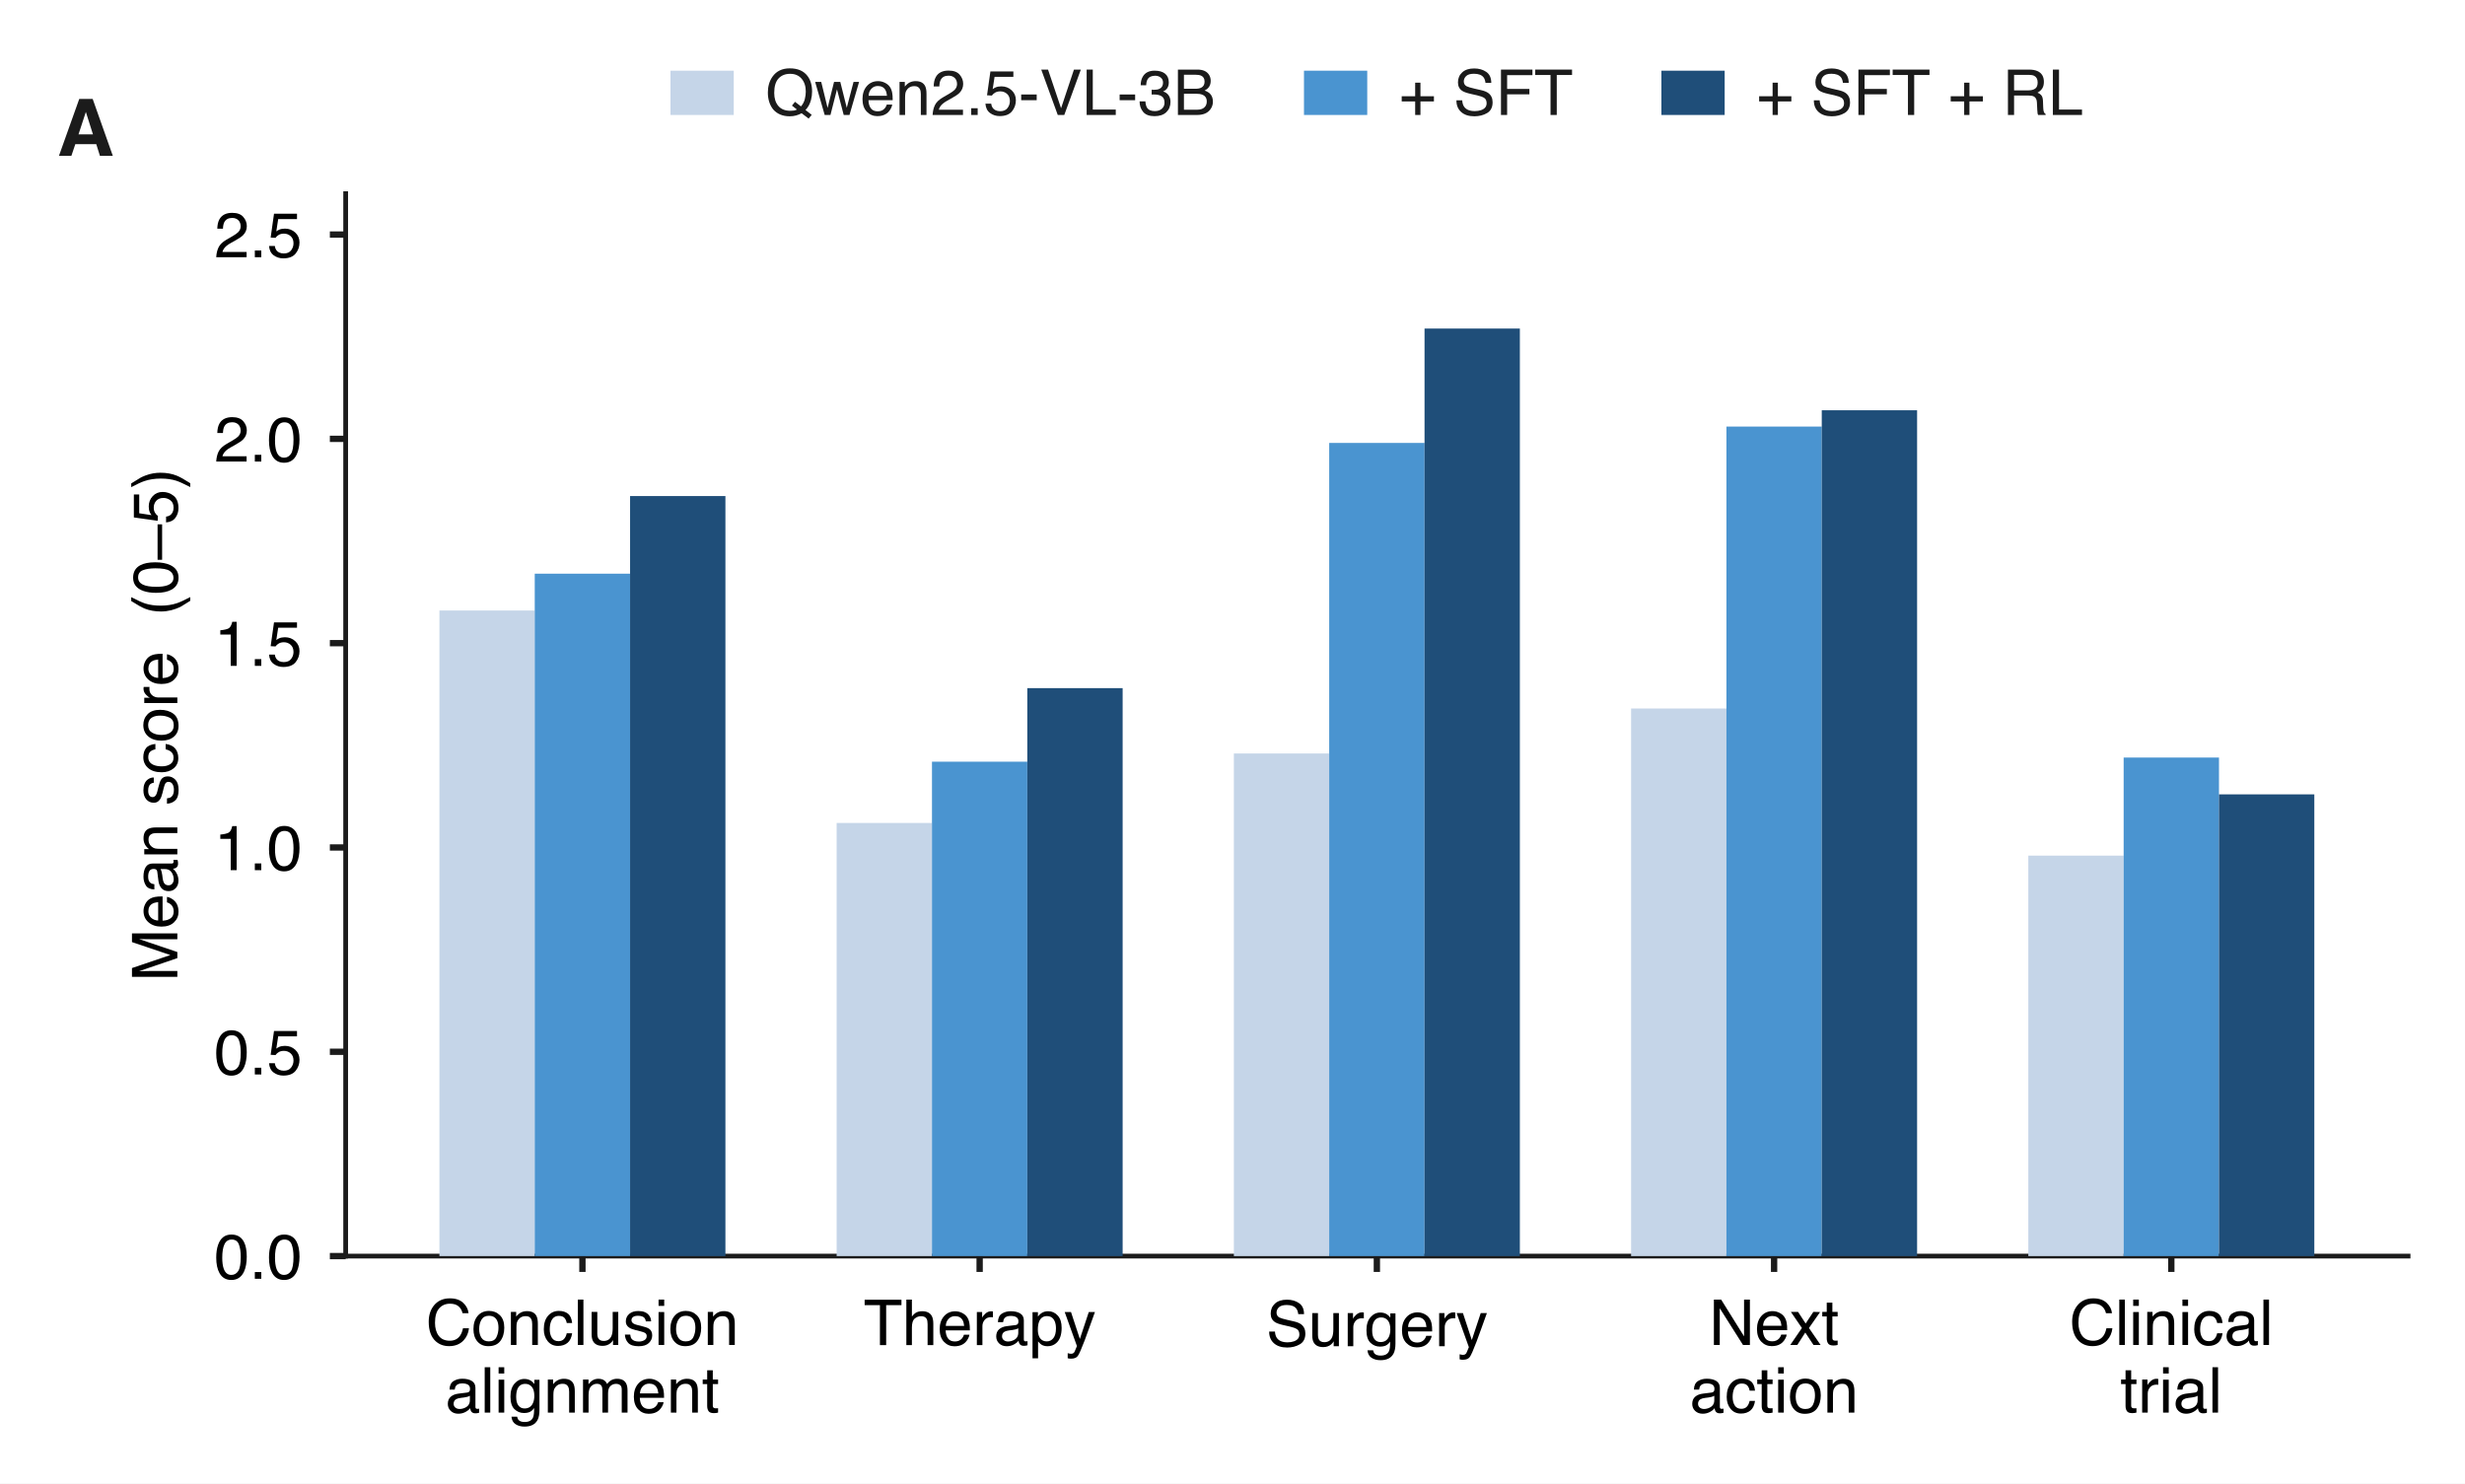
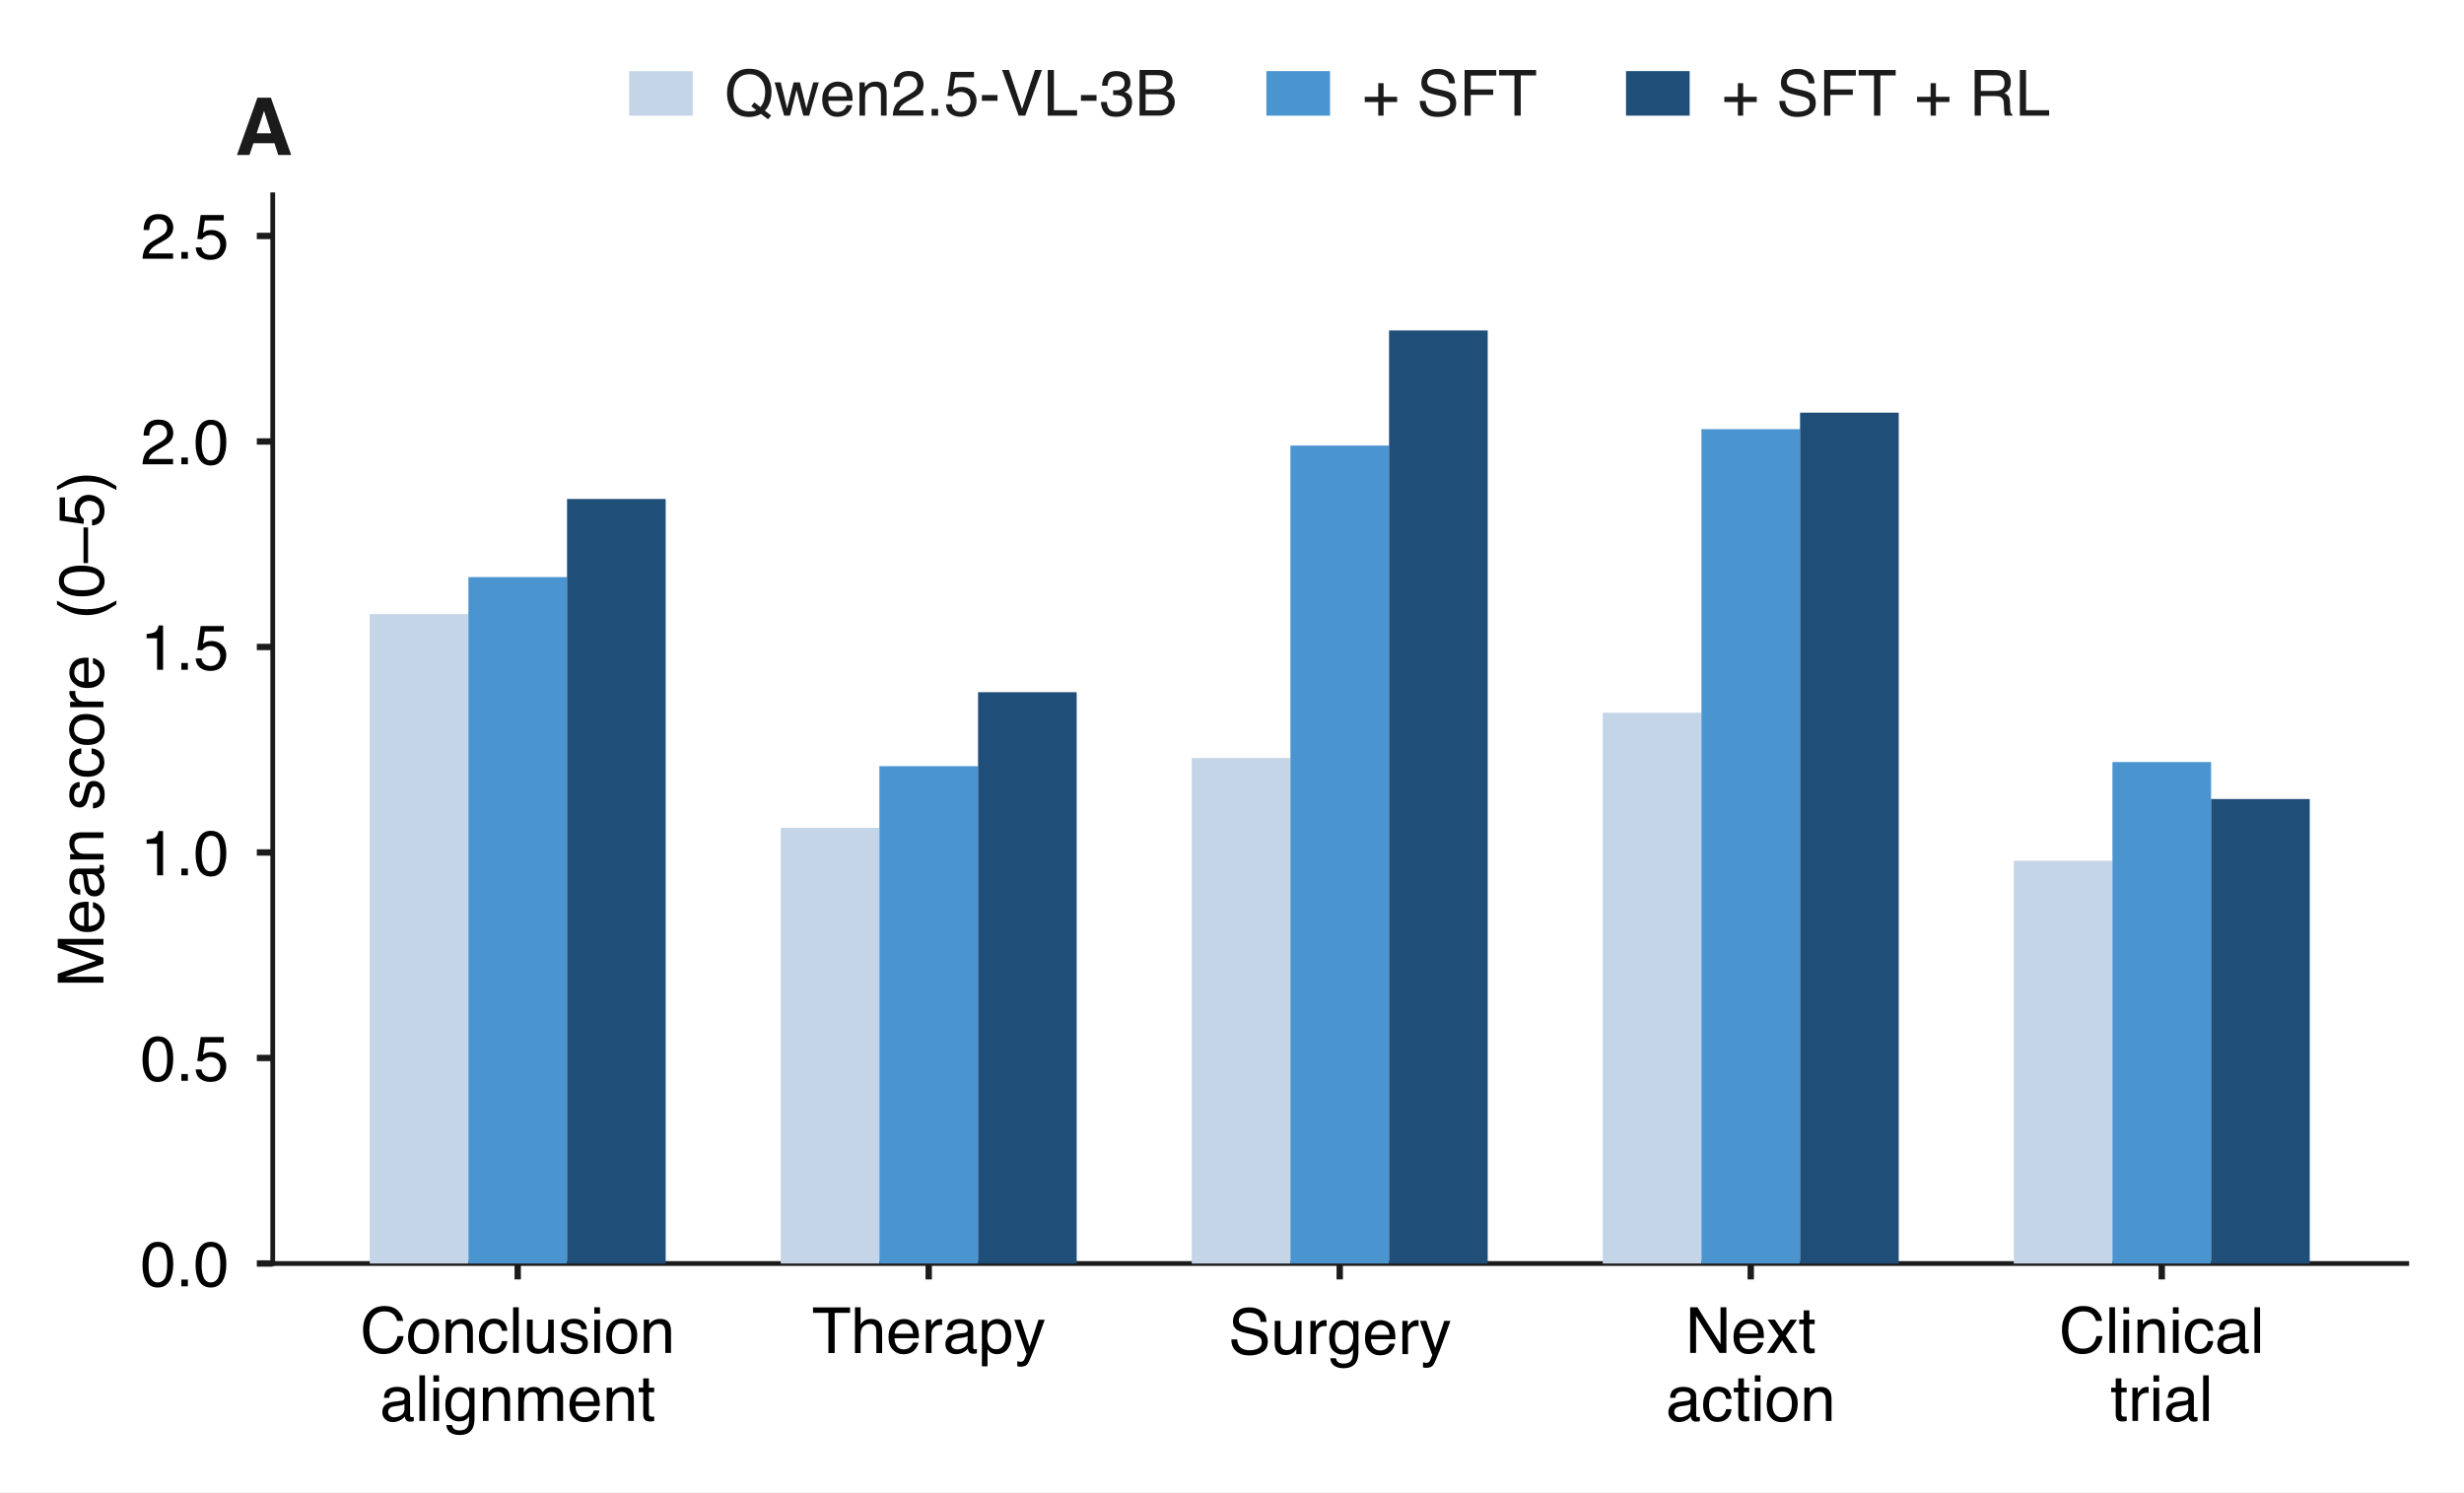
- <svg xmlns="http://www.w3.org/2000/svg" xmlns:xlink="http://www.w3.org/1999/xlink" width="311.743pt" height="187.61pt" viewBox="0 0 311.743 187.61" version="1.1">
+ <svg xmlns="http://www.w3.org/2000/svg" xmlns:xlink="http://www.w3.org/1999/xlink" width="309.735pt" height="187.61pt" viewBox="0 0 309.735 187.61" version="1.1">
  <defs>
    <style type="text/css">*{stroke-linejoin: round; stroke-linecap: butt}</style>
  </defs>
  <g id="figure_1">
    <g id="patch_1">
-       <path d="M 0 187.61  L 311.743 187.61  L 311.743 0  L 0 0  z " style="fill: #ffffff" />
+       <path d="M -0 187.61  L 309.735 187.61  L 309.735 0  L -0 0  z " style="fill: #ffffff" />
    </g>
    <g id="axes_1">
      <g id="patch_2">
-         <path d="M 43.716 158.848  L 304.543 158.848  L 304.543 24.493  L 43.716 24.493  z " style="fill: #ffffff" />
+         <path d="M 34.285 158.848  L 302.535 158.848  L 302.535 24.493  L 34.285 24.493  z " style="fill: #ffffff" />
      </g>
      <g id="matplotlib.axis_1">
        <g id="xtick_1">
          <g id="line2d_1">
            <defs>
-               <path id="m85eb712908" d="M 0 0  L 0 2  " style="stroke: #1b1b1b; stroke-width: 0.8" />
-             </defs>
-             <g>
-               <use xlink:href="#m85eb712908" x="73.657" y="158.848" style="fill: #1b1b1b; stroke: #1b1b1b; stroke-width: 0.8" />
+               <path id="m4654de9588" d="M 0 0  L 0 2  " style="stroke: #1b1b1b; stroke-width: 0.8" />
+             </defs>
+             <g>
+               <use xlink:href="#m4654de9588" x="65.078" y="158.848" style="fill: #1b1b1b; stroke: #1b1b1b; stroke-width: 0.8" />
            </g>
          </g>
          <g id="text_1">
-             <g transform="translate(53.86856 170.0863) scale(0.08 -0.08)">
+             <g transform="translate(45.28983 170.0863) scale(0.08 -0.08)">
              <defs>
                <path id="Helvetica-43" d="M 2422 4716  Q 3294 4716 3775 4256  Q 4256 3797 4309 3213  L 3703 3213  Q 3600 3656 3292 3915  Q 2984 4175 2428 4175  Q 1750 4175 1333 3698  Q 916 3222 916 2238  Q 916 1431 1292 929  Q 1669 428 2416 428  Q 3103 428 3463 956  Q 3653 1234 3747 1688  L 4353 1688  Q 4272 963 3816 472  Q 3269 -119 2341 -119  Q 1541 -119 997 366  Q 281 1006 281 2344  Q 281 3359 819 4009  Q 1400 4716 2422 4716  z M 2297 4716  L 2297 4716  z " transform="scale(0.015625)" />
                <path id="Helvetica-6f" d="M 1741 363  Q 2300 363 2508 786  Q 2716 1209 2716 1728  Q 2716 2197 2566 2491  Q 2328 2953 1747 2953  Q 1231 2953 997 2559  Q 763 2166 763 1609  Q 763 1075 997 719  Q 1231 363 1741 363  z M 1763 3444  Q 2409 3444 2856 3012  Q 3303 2581 3303 1744  Q 3303 934 2909 406  Q 2516 -122 1688 -122  Q 997 -122 590 345  Q 184 813 184 1600  Q 184 2444 612 2944  Q 1041 3444 1763 3444  z M 1744 3428  L 1744 3428  z " transform="scale(0.015625)" />
                <path id="Helvetica-6e" d="M 413 3347  L 947 3347  L 947 2872  Q 1184 3166 1450 3294  Q 1716 3422 2041 3422  Q 2753 3422 3003 2925  Q 3141 2653 3141 2147  L 3141 0  L 2569 0  L 2569 2109  Q 2569 2416 2478 2603  Q 2328 2916 1934 2916  Q 1734 2916 1606 2875  Q 1375 2806 1200 2600  Q 1059 2434 1017 2257  Q 975 2081 975 1753  L 975 0  L 413 0  L 413 3347  z M 1734 3428  L 1734 3428  z " transform="scale(0.015625)" />
                <path id="Helvetica-63" d="M 1703 3444  Q 2269 3444 2623 3169  Q 2978 2894 3050 2222  L 2503 2222  Q 2453 2531 2275 2736  Q 2097 2941 1703 2941  Q 1166 2941 934 2416  Q 784 2075 784 1575  Q 784 1072 996 728  Q 1209 384 1666 384  Q 2016 384 2220 598  Q 2425 813 2503 1184  L 3050 1184  Q 2956 519 2581 211  Q 2206 -97 1622 -97  Q 966 -97 575 383  Q 184 863 184 1581  Q 184 2463 612 2953  Q 1041 3444 1703 3444  z M 1616 3428  L 1616 3428  z " transform="scale(0.015625)" />
                <path id="Helvetica-6c" d="M 428 4591  L 991 4591  L 991 0  L 428 0  L 428 4591  z " transform="scale(0.015625)" />
                <path id="Helvetica-75" d="M 975 3347  L 975 1125  Q 975 869 1056 706  Q 1206 406 1616 406  Q 2203 406 2416 931  Q 2531 1213 2531 1703  L 2531 3347  L 3094 3347  L 3094 0  L 2563 0  L 2569 494  Q 2459 303 2297 172  Q 1975 -91 1516 -91  Q 800 -91 541 388  Q 400 644 400 1072  L 400 3347  L 975 3347  z M 1747 3428  L 1747 3428  z " transform="scale(0.015625)" />
                <path id="Helvetica-73" d="M 747 1050  Q 772 769 888 619  Q 1100 347 1625 347  Q 1938 347 2175 483  Q 2413 619 2413 903  Q 2413 1119 2222 1231  Q 2100 1300 1741 1391  L 1294 1503  Q 866 1609 663 1741  Q 300 1969 300 2372  Q 300 2847 642 3140  Q 984 3434 1563 3434  Q 2319 3434 2653 2991  Q 2863 2709 2856 2384  L 2325 2384  Q 2309 2575 2191 2731  Q 1997 2953 1519 2953  Q 1200 2953 1036 2831  Q 872 2709 872 2509  Q 872 2291 1088 2159  Q 1213 2081 1456 2022  L 1828 1931  Q 2434 1784 2641 1647  Q 2969 1431 2969 969  Q 2969 522 2630 197  Q 2291 -128 1597 -128  Q 850 -128 539 211  Q 228 550 206 1050  L 747 1050  z M 1578 3428  L 1578 3428  z " transform="scale(0.015625)" />
                <path id="Helvetica-69" d="M 413 3331  L 984 3331  L 984 0  L 413 0  L 413 3331  z M 413 4591  L 984 4591  L 984 3953  L 413 3953  L 413 4591  z " transform="scale(0.015625)" />
              </defs>
              <use xlink:href="#Helvetica-43" />
              <use xlink:href="#Helvetica-6f" transform="translate(72.2168 0)" />
              <use xlink:href="#Helvetica-6e" transform="translate(127.832 0)" />
              <use xlink:href="#Helvetica-63" transform="translate(183.4473 0)" />
              <use xlink:href="#Helvetica-6c" transform="translate(233.4473 0)" />
              <use xlink:href="#Helvetica-75" transform="translate(255.6641 0)" />
              <use xlink:href="#Helvetica-73" transform="translate(311.2793 0)" />
              <use xlink:href="#Helvetica-69" transform="translate(361.2793 0)" />
              <use xlink:href="#Helvetica-6f" transform="translate(383.4961 0)" />
              <use xlink:href="#Helvetica-6e" transform="translate(439.1113 0)" />
            </g>
-             <g transform="translate(56.31418 178.6403) scale(0.08 -0.08)">
+             <g transform="translate(47.73545 178.6403) scale(0.08 -0.08)">
              <defs>
                <path id="Helvetica-61" d="M 844 891  Q 844 647 1022 506  Q 1200 366 1444 366  Q 1741 366 2019 503  Q 2488 731 2488 1250  L 2488 1703  Q 2384 1638 2221 1594  Q 2059 1550 1903 1531  L 1563 1488  Q 1256 1447 1103 1359  Q 844 1213 844 891  z M 2206 2028  Q 2400 2053 2466 2191  Q 2503 2266 2503 2406  Q 2503 2694 2298 2823  Q 2094 2953 1713 2953  Q 1272 2953 1088 2716  Q 984 2584 953 2325  L 428 2325  Q 444 2944 830 3186  Q 1216 3428 1725 3428  Q 2316 3428 2684 3203  Q 3050 2978 3050 2503  L 3050 575  Q 3050 488 3086 434  Q 3122 381 3238 381  Q 3275 381 3322 386  Q 3369 391 3422 400  L 3422 -16  Q 3291 -53 3222 -62  Q 3153 -72 3034 -72  Q 2744 -72 2613 134  Q 2544 244 2516 444  Q 2344 219 2022 53  Q 1700 -113 1313 -113  Q 847 -113 551 170  Q 256 453 256 878  Q 256 1344 547 1600  Q 838 1856 1309 1916  L 2206 2028  z M 1741 3428  L 1741 3428  z " transform="scale(0.015625)" />
                <path id="Helvetica-67" d="M 1594 3406  Q 1988 3406 2281 3213  Q 2441 3103 2606 2894  L 2606 3316  L 3125 3316  L 3125 272  Q 3125 -366 2938 -734  Q 2588 -1416 1616 -1416  Q 1075 -1416 706 -1173  Q 338 -931 294 -416  L 866 -416  Q 906 -641 1028 -763  Q 1219 -950 1628 -950  Q 2275 -950 2475 -494  Q 2594 -225 2584 466  Q 2416 209 2178 84  Q 1941 -41 1550 -41  Q 1006 -41 598 345  Q 191 731 191 1622  Q 191 2463 602 2934  Q 1013 3406 1594 3406  z M 2606 1688  Q 2606 2309 2350 2609  Q 2094 2909 1697 2909  Q 1103 2909 884 2353  Q 769 2056 769 1575  Q 769 1009 998 714  Q 1228 419 1616 419  Q 2222 419 2469 966  Q 2606 1275 2606 1688  z M 1659 3428  L 1659 3428  z " transform="scale(0.015625)" />
                <path id="Helvetica-6d" d="M 413 3347  L 969 3347  L 969 2872  Q 1169 3119 1331 3231  Q 1609 3422 1963 3422  Q 2363 3422 2606 3225  Q 2744 3113 2856 2894  Q 3044 3163 3297 3292  Q 3550 3422 3866 3422  Q 4541 3422 4784 2934  Q 4916 2672 4916 2228  L 4916 0  L 4331 0  L 4331 2325  Q 4331 2659 4164 2784  Q 3997 2909 3756 2909  Q 3425 2909 3186 2687  Q 2947 2466 2947 1947  L 2947 0  L 2375 0  L 2375 2184  Q 2375 2525 2294 2681  Q 2166 2916 1816 2916  Q 1497 2916 1236 2669  Q 975 2422 975 1775  L 975 0  L 413 0  L 413 3347  z " transform="scale(0.015625)" />
                <path id="Helvetica-65" d="M 1806 3422  Q 2163 3422 2497 3255  Q 2831 3088 3006 2822  Q 3175 2569 3231 2231  Q 3281 2000 3281 1494  L 828 1494  Q 844 984 1069 676  Q 1294 369 1766 369  Q 2206 369 2469 659  Q 2619 828 2681 1050  L 3234 1050  Q 3213 866 3089 639  Q 2966 413 2813 269  Q 2556 19 2178 -69  Q 1975 -119 1719 -119  Q 1094 -119 659 336  Q 225 791 225 1609  Q 225 2416 662 2919  Q 1100 3422 1806 3422  z M 2703 1941  Q 2669 2306 2544 2525  Q 2313 2931 1772 2931  Q 1384 2931 1121 2651  Q 859 2372 844 1941  L 2703 1941  z M 1753 3428  L 1753 3428  z " transform="scale(0.015625)" />
                <path id="Helvetica-74" d="M 525 4281  L 1094 4281  L 1094 3347  L 1628 3347  L 1628 2888  L 1094 2888  L 1094 703  Q 1094 528 1213 469  Q 1278 434 1431 434  Q 1472 434 1519 436  Q 1566 438 1628 444  L 1628 0  Q 1531 -28 1426 -40  Q 1322 -53 1200 -53  Q 806 -53 665 148  Q 525 350 525 672  L 525 2888  L 72 2888  L 72 3347  L 525 3347  L 525 4281  z " transform="scale(0.015625)" />
              </defs>
              <use xlink:href="#Helvetica-61" />
              <use xlink:href="#Helvetica-6c" transform="translate(55.61523 0)" />
              <use xlink:href="#Helvetica-69" transform="translate(77.83203 0)" />
              <use xlink:href="#Helvetica-67" transform="translate(100.0488 0)" />
              <use xlink:href="#Helvetica-6e" transform="translate(155.6641 0)" />
              <use xlink:href="#Helvetica-6d" transform="translate(211.2793 0)" />
              <use xlink:href="#Helvetica-65" transform="translate(294.5801 0)" />
              <use xlink:href="#Helvetica-6e" transform="translate(350.1953 0)" />
              <use xlink:href="#Helvetica-74" transform="translate(405.8105 0)" />
            </g>
          </g>
        </g>
        <g id="xtick_2">
          <g id="line2d_2">
            <g>
-               <use xlink:href="#m85eb712908" x="123.893" y="158.848" style="fill: #1b1b1b; stroke: #1b1b1b; stroke-width: 0.8" />
+               <use xlink:href="#m4654de9588" x="116.744" y="158.848" style="fill: #1b1b1b; stroke: #1b1b1b; stroke-width: 0.8" />
            </g>
          </g>
          <g id="text_2">
-             <g transform="translate(109.2205 170.1051) scale(0.08 -0.08)">
+             <g transform="translate(102.0715 170.1051) scale(0.08 -0.08)">
              <defs>
                <path id="Helvetica-54" d="M 3828 4591  L 3828 4044  L 2281 4044  L 2281 0  L 1650 0  L 1650 4044  L 103 4044  L 103 4591  L 3828 4591  z " transform="scale(0.015625)" />
                <path id="Helvetica-68" d="M 413 4606  L 975 4606  L 975 2894  Q 1175 3147 1334 3250  Q 1606 3428 2013 3428  Q 2741 3428 3000 2919  Q 3141 2641 3141 2147  L 3141 0  L 2563 0  L 2563 2109  Q 2563 2478 2469 2650  Q 2316 2925 1894 2925  Q 1544 2925 1259 2684  Q 975 2444 975 1775  L 975 0  L 413 0  L 413 4606  z " transform="scale(0.015625)" />
                <path id="Helvetica-72" d="M 428 3347  L 963 3347  L 963 2769  Q 1028 2938 1284 3180  Q 1541 3422 1875 3422  Q 1891 3422 1928 3419  Q 1966 3416 2056 3406  L 2056 2813  Q 2006 2822 1964 2825  Q 1922 2828 1872 2828  Q 1447 2828 1219 2554  Q 991 2281 991 1925  L 991 0  L 428 0  L 428 3347  z " transform="scale(0.015625)" />
                <path id="Helvetica-70" d="M 1825 378  Q 2219 378 2480 708  Q 2741 1038 2741 1694  Q 2741 2094 2625 2381  Q 2406 2934 1825 2934  Q 1241 2934 1025 2350  Q 909 2038 909 1556  Q 909 1169 1025 897  Q 1244 378 1825 378  z M 369 3331  L 916 3331  L 916 2888  Q 1084 3116 1284 3241  Q 1569 3428 1953 3428  Q 2522 3428 2919 2992  Q 3316 2556 3316 1747  Q 3316 653 2744 184  Q 2381 -113 1900 -113  Q 1522 -113 1266 53  Q 1116 147 931 375  L 931 -1334  L 369 -1334  L 369 3331  z " transform="scale(0.015625)" />
                <path id="Helvetica-79" d="M 2503 3347  L 3125 3347  Q 3006 3025 2597 1878  Q 2291 1016 2084 472  Q 1597 -809 1397 -1090  Q 1197 -1372 709 -1372  Q 591 -1372 527 -1362  Q 463 -1353 369 -1328  L 369 -816  Q 516 -856 581 -865  Q 647 -875 697 -875  Q 853 -875 926 -823  Q 1000 -772 1050 -697  Q 1066 -672 1162 -440  Q 1259 -209 1303 -97  L 66 3347  L 703 3347  L 1600 622  L 2503 3347  z M 1597 3428  L 1597 3428  z " transform="scale(0.015625)" />
              </defs>
              <use xlink:href="#Helvetica-54" />
              <use xlink:href="#Helvetica-68" transform="translate(61.08398 0)" />
              <use xlink:href="#Helvetica-65" transform="translate(116.6992 0)" />
              <use xlink:href="#Helvetica-72" transform="translate(172.3145 0)" />
              <use xlink:href="#Helvetica-61" transform="translate(205.6152 0)" />
              <use xlink:href="#Helvetica-70" transform="translate(261.2305 0)" />
              <use xlink:href="#Helvetica-79" transform="translate(316.8457 0)" />
            </g>
          </g>
        </g>
        <g id="xtick_3">
          <g id="line2d_3">
            <g>
-               <use xlink:href="#m85eb712908" x="174.129" y="158.848" style="fill: #1b1b1b; stroke: #1b1b1b; stroke-width: 0.8" />
+               <use xlink:href="#m4654de9588" x="168.41" y="158.848" style="fill: #1b1b1b; stroke: #1b1b1b; stroke-width: 0.8" />
            </g>
          </g>
          <g id="text_3">
-             <g transform="translate(160.1244 170.2426) scale(0.08 -0.08)">
+             <g transform="translate(154.405 170.2426) scale(0.08 -0.08)">
              <defs>
                <path id="Helvetica-53" d="M 894 1481  Q 916 1091 1078 847  Q 1388 391 2169 391  Q 2519 391 2806 491  Q 3363 684 3363 1184  Q 3363 1559 3128 1719  Q 2891 1875 2384 1991  L 1763 2131  Q 1153 2269 900 2434  Q 463 2722 463 3294  Q 463 3913 891 4309  Q 1319 4706 2103 4706  Q 2825 4706 3329 4357  Q 3834 4009 3834 3244  L 3250 3244  Q 3203 3613 3050 3809  Q 2766 4169 2084 4169  Q 1534 4169 1293 3937  Q 1053 3706 1053 3400  Q 1053 3063 1334 2906  Q 1519 2806 2169 2656  L 2813 2509  Q 3278 2403 3531 2219  Q 3969 1897 3969 1284  Q 3969 522 3414 194  Q 2859 -134 2125 -134  Q 1269 -134 784 303  Q 300 738 309 1481  L 894 1481  z M 2150 4716  L 2150 4716  z " transform="scale(0.015625)" />
              </defs>
              <use xlink:href="#Helvetica-53" />
              <use xlink:href="#Helvetica-75" transform="translate(66.69922 0)" />
              <use xlink:href="#Helvetica-72" transform="translate(122.3145 0)" />
              <use xlink:href="#Helvetica-67" transform="translate(155.6152 0)" />
              <use xlink:href="#Helvetica-65" transform="translate(211.2305 0)" />
              <use xlink:href="#Helvetica-72" transform="translate(266.8457 0)" />
              <use xlink:href="#Helvetica-79" transform="translate(300.1465 0)" />
            </g>
          </g>
        </g>
        <g id="xtick_4">
          <g id="line2d_4">
            <g>
-               <use xlink:href="#m85eb712908" x="224.366" y="158.848" style="fill: #1b1b1b; stroke: #1b1b1b; stroke-width: 0.8" />
+               <use xlink:href="#m4654de9588" x="220.076" y="158.848" style="fill: #1b1b1b; stroke: #1b1b1b; stroke-width: 0.8" />
            </g>
          </g>
          <g id="text_4">
-             <g transform="translate(216.1414 170.0863) scale(0.08 -0.08)">
+             <g transform="translate(211.8517 170.0863) scale(0.08 -0.08)">
              <defs>
                <path id="Helvetica-4e" d="M 488 4591  L 1222 4591  L 3541 872  L 3541 4591  L 4131 4591  L 4131 0  L 3434 0  L 1081 3716  L 1081 0  L 488 0  L 488 4591  z M 2269 4591  L 2269 4591  z " transform="scale(0.015625)" />
                <path id="Helvetica-78" d="M 94 3347  L 822 3347  L 1591 2169  L 2369 3347  L 3053 3331  L 1925 1716  L 3103 0  L 2384 0  L 1553 1256  L 747 0  L 34 0  L 1213 1716  L 94 3347  z " transform="scale(0.015625)" />
              </defs>
              <use xlink:href="#Helvetica-4e" />
              <use xlink:href="#Helvetica-65" transform="translate(72.2168 0)" />
              <use xlink:href="#Helvetica-78" transform="translate(127.832 0)" />
              <use xlink:href="#Helvetica-74" transform="translate(177.832 0)" />
            </g>
-             <g transform="translate(213.6926 178.6403) scale(0.08 -0.08)">
+             <g transform="translate(209.4029 178.6403) scale(0.08 -0.08)">
              <use xlink:href="#Helvetica-61" />
              <use xlink:href="#Helvetica-63" transform="translate(55.61523 0)" />
              <use xlink:href="#Helvetica-74" transform="translate(105.6152 0)" />
              <use xlink:href="#Helvetica-69" transform="translate(133.3984 0)" />
              <use xlink:href="#Helvetica-6f" transform="translate(155.6152 0)" />
              <use xlink:href="#Helvetica-6e" transform="translate(211.2305 0)" />
            </g>
          </g>
        </g>
        <g id="xtick_5">
          <g id="line2d_5">
            <g>
-               <use xlink:href="#m85eb712908" x="274.602" y="158.848" style="fill: #1b1b1b; stroke: #1b1b1b; stroke-width: 0.8" />
+               <use xlink:href="#m4654de9588" x="271.742" y="158.848" style="fill: #1b1b1b; stroke: #1b1b1b; stroke-width: 0.8" />
            </g>
          </g>
          <g id="text_5">
-             <g transform="translate(261.7096 170.0863) scale(0.08 -0.08)">
+             <g transform="translate(258.8495 170.0863) scale(0.08 -0.08)">
              <use xlink:href="#Helvetica-43" />
              <use xlink:href="#Helvetica-6c" transform="translate(72.2168 0)" />
              <use xlink:href="#Helvetica-69" transform="translate(94.43359 0)" />
              <use xlink:href="#Helvetica-6e" transform="translate(116.6504 0)" />
              <use xlink:href="#Helvetica-69" transform="translate(172.2656 0)" />
              <use xlink:href="#Helvetica-63" transform="translate(194.4824 0)" />
              <use xlink:href="#Helvetica-61" transform="translate(244.4824 0)" />
              <use xlink:href="#Helvetica-6c" transform="translate(300.0977 0)" />
            </g>
-             <g transform="translate(268.1571 178.6403) scale(0.08 -0.08)">
+             <g transform="translate(265.297 178.6403) scale(0.08 -0.08)">
              <use xlink:href="#Helvetica-74" />
              <use xlink:href="#Helvetica-72" transform="translate(27.7832 0)" />
              <use xlink:href="#Helvetica-69" transform="translate(61.08398 0)" />
              <use xlink:href="#Helvetica-61" transform="translate(83.30078 0)" />
              <use xlink:href="#Helvetica-6c" transform="translate(138.916 0)" />
            </g>
          </g>
        </g>
      </g>
      <g id="matplotlib.axis_2">
        <g id="ytick_1">
          <g id="line2d_6">
            <defs>
-               <path id="m56b93d6f19" d="M 0 0  L -2 0  " style="stroke: #1b1b1b; stroke-width: 0.8" />
-             </defs>
-             <g>
-               <use xlink:href="#m56b93d6f19" x="43.716" y="158.848" style="fill: #1b1b1b; stroke: #1b1b1b; stroke-width: 0.8" />
+               <path id="mae2e0a5d99" d="M 0 0  L -2 0  " style="stroke: #1b1b1b; stroke-width: 0.8" />
+             </defs>
+             <g>
+               <use xlink:href="#mae2e0a5d99" x="34.285" y="158.848" style="fill: #1b1b1b; stroke: #1b1b1b; stroke-width: 0.8" />
            </g>
          </g>
          <g id="text_6">
-             <g transform="translate(27.09581 161.7169) scale(0.08 -0.08)">
+             <g transform="translate(17.665 161.7169) scale(0.08 -0.08)">
              <defs>
                <path id="Helvetica-30" d="M 1731 4475  Q 2600 4475 2988 3759  Q 3288 3206 3288 2244  Q 3288 1331 3016 734  Q 2622 -122 1728 -122  Q 922 -122 528 578  Q 200 1163 200 2147  Q 200 2909 397 3456  Q 766 4475 1731 4475  z M 1725 391  Q 2163 391 2422 778  Q 2681 1166 2681 2222  Q 2681 2984 2493 3476  Q 2306 3969 1766 3969  Q 1269 3969 1039 3501  Q 809 3034 809 2125  Q 809 1441 956 1025  Q 1181 391 1725 391  z " transform="scale(0.015625)" />
                <path id="Helvetica-2e" d="M 547 681  L 1200 681  L 1200 0  L 547 0  L 547 681  z " transform="scale(0.015625)" />
              </defs>
              <use xlink:href="#Helvetica-30" />
              <use xlink:href="#Helvetica-2e" transform="translate(55.61523 0)" />
              <use xlink:href="#Helvetica-30" transform="translate(83.39844 0)" />
            </g>
          </g>
        </g>
        <g id="ytick_2">
          <g id="line2d_7">
            <g>
-               <use xlink:href="#m56b93d6f19" x="43.716" y="133.01" style="fill: #1b1b1b; stroke: #1b1b1b; stroke-width: 0.8" />
+               <use xlink:href="#mae2e0a5d99" x="34.285" y="133.01" style="fill: #1b1b1b; stroke: #1b1b1b; stroke-width: 0.8" />
            </g>
          </g>
          <g id="text_7">
-             <g transform="translate(27.09581 135.8796) scale(0.08 -0.08)">
+             <g transform="translate(17.665 135.8796) scale(0.08 -0.08)">
              <defs>
                <path id="Helvetica-35" d="M 791 1141  Q 847 659 1238 475  Q 1438 381 1700 381  Q 2200 381 2440 700  Q 2681 1019 2681 1406  Q 2681 1875 2395 2131  Q 2109 2388 1709 2388  Q 1419 2388 1211 2275  Q 1003 2163 856 1963  L 369 1991  L 709 4400  L 3034 4400  L 3034 3856  L 1131 3856  L 941 2613  Q 1097 2731 1238 2791  Q 1488 2894 1816 2894  Q 2431 2894 2859 2497  Q 3288 2100 3288 1491  Q 3288 856 2895 371  Q 2503 -113 1644 -113  Q 1097 -113 676 195  Q 256 503 206 1141  L 791 1141  z " transform="scale(0.015625)" />
              </defs>
              <use xlink:href="#Helvetica-30" />
              <use xlink:href="#Helvetica-2e" transform="translate(55.61523 0)" />
              <use xlink:href="#Helvetica-35" transform="translate(83.39844 0)" />
            </g>
          </g>
        </g>
        <g id="ytick_3">
          <g id="line2d_8">
            <g>
-               <use xlink:href="#m56b93d6f19" x="43.716" y="107.173" style="fill: #1b1b1b; stroke: #1b1b1b; stroke-width: 0.8" />
+               <use xlink:href="#mae2e0a5d99" x="34.285" y="107.173" style="fill: #1b1b1b; stroke: #1b1b1b; stroke-width: 0.8" />
            </g>
          </g>
          <g id="text_8">
-             <g transform="translate(27.09581 110.0422) scale(0.08 -0.08)">
+             <g transform="translate(17.665 110.0422) scale(0.08 -0.08)">
              <defs>
                <path id="Helvetica-31" d="M 613 3169  L 613 3600  Q 1222 3659 1462 3798  Q 1703 3938 1822 4456  L 2266 4456  L 2266 0  L 1666 0  L 1666 3169  L 613 3169  z " transform="scale(0.015625)" />
              </defs>
              <use xlink:href="#Helvetica-31" />
              <use xlink:href="#Helvetica-2e" transform="translate(55.61523 0)" />
              <use xlink:href="#Helvetica-30" transform="translate(83.39844 0)" />
            </g>
          </g>
        </g>
        <g id="ytick_4">
          <g id="line2d_9">
            <g>
-               <use xlink:href="#m56b93d6f19" x="43.716" y="81.336" style="fill: #1b1b1b; stroke: #1b1b1b; stroke-width: 0.8" />
+               <use xlink:href="#mae2e0a5d99" x="34.285" y="81.336" style="fill: #1b1b1b; stroke: #1b1b1b; stroke-width: 0.8" />
            </g>
          </g>
          <g id="text_9">
-             <g transform="translate(27.09581 84.20489) scale(0.08 -0.08)">
+             <g transform="translate(17.665 84.20489) scale(0.08 -0.08)">
              <use xlink:href="#Helvetica-31" />
              <use xlink:href="#Helvetica-2e" transform="translate(55.61523 0)" />
              <use xlink:href="#Helvetica-35" transform="translate(83.39844 0)" />
            </g>
          </g>
        </g>
        <g id="ytick_5">
          <g id="line2d_10">
            <g>
-               <use xlink:href="#m56b93d6f19" x="43.716" y="55.498" style="fill: #1b1b1b; stroke: #1b1b1b; stroke-width: 0.8" />
+               <use xlink:href="#mae2e0a5d99" x="34.285" y="55.498" style="fill: #1b1b1b; stroke: #1b1b1b; stroke-width: 0.8" />
            </g>
          </g>
          <g id="text_10">
-             <g transform="translate(27.09581 58.36753) scale(0.08 -0.08)">
+             <g transform="translate(17.665 58.36753) scale(0.08 -0.08)">
              <defs>
                <path id="Helvetica-32" d="M 200 0  Q 231 578 439 1006  Q 647 1434 1250 1784  L 1850 2131  Q 2253 2366 2416 2531  Q 2672 2791 2672 3125  Q 2672 3516 2437 3745  Q 2203 3975 1813 3975  Q 1234 3975 1013 3538  Q 894 3303 881 2888  L 309 2888  Q 319 3472 525 3841  Q 891 4491 1816 4491  Q 2584 4491 2939 4075  Q 3294 3659 3294 3150  Q 3294 2613 2916 2231  Q 2697 2009 2131 1694  L 1703 1456  Q 1397 1288 1222 1134  Q 909 863 828 531  L 3272 531  L 3272 0  L 200 0  z " transform="scale(0.015625)" />
              </defs>
              <use xlink:href="#Helvetica-32" />
              <use xlink:href="#Helvetica-2e" transform="translate(55.61523 0)" />
              <use xlink:href="#Helvetica-30" transform="translate(83.39844 0)" />
            </g>
          </g>
        </g>
        <g id="ytick_6">
          <g id="line2d_11">
            <g>
-               <use xlink:href="#m56b93d6f19" x="43.716" y="29.661" style="fill: #1b1b1b; stroke: #1b1b1b; stroke-width: 0.8" />
+               <use xlink:href="#mae2e0a5d99" x="34.285" y="29.661" style="fill: #1b1b1b; stroke: #1b1b1b; stroke-width: 0.8" />
            </g>
          </g>
          <g id="text_11">
-             <g transform="translate(27.09581 32.53018) scale(0.08 -0.08)">
+             <g transform="translate(17.665 32.53018) scale(0.08 -0.08)">
              <use xlink:href="#Helvetica-32" />
              <use xlink:href="#Helvetica-2e" transform="translate(55.61523 0)" />
              <use xlink:href="#Helvetica-35" transform="translate(83.39844 0)" />
            </g>
          </g>
        </g>
        <g id="text_12">
-           <g transform="translate(22.42831 124.1267) rotate(-90) scale(0.08 -0.08)">
+           <g transform="translate(12.9975 124.1267) rotate(-90) scale(0.08 -0.08)">
            <defs>
              <path id="Helvetica-4d" d="M 472 4591  L 1363 4591  L 2681 709  L 3991 4591  L 4872 4591  L 4872 0  L 4281 0  L 4281 2709  Q 4281 2850 4287 3175  Q 4294 3500 4294 3872  L 2984 0  L 2369 0  L 1050 3872  L 1050 3731  Q 1050 3563 1058 3217  Q 1066 2872 1066 2709  L 1066 0  L 472 0  L 472 4591  z " transform="scale(0.015625)" />
              <path id="Helvetica-20" transform="scale(0.015625)" />
              <path id="Helvetica-28" d="M 1894 4666  Q 1403 3713 1256 3263  Q 1034 2578 1034 1681  Q 1034 775 1288 25  Q 1444 -438 1903 -1306  L 1525 -1306  Q 1069 -594 959 -397  Q 850 -200 722 138  Q 547 600 478 1125  Q 444 1397 444 1644  Q 444 2569 734 3291  Q 919 3750 1503 4666  L 1894 4666  z " transform="scale(0.015625)" />
              <path id="Helvetica-2013" d="M -16 2000  L 3569 2000  L 3569 1541  L -16 1541  L -16 2000  z " transform="scale(0.015625)" />
              <path id="Helvetica-29" d="M 222 -1306  Q 719 -338 863 106  Q 1081 778 1081 1681  Q 1081 2584 828 3334  Q 672 3797 213 4666  L 591 4666  Q 1072 3897 1173 3717  Q 1275 3538 1394 3222  Q 1544 2831 1608 2450  Q 1672 2069 1672 1716  Q 1672 791 1378 66  Q 1194 -400 613 -1306  L 222 -1306  z " transform="scale(0.015625)" />
            </defs>
            <use xlink:href="#Helvetica-4d" />
            <use xlink:href="#Helvetica-65" transform="translate(83.30078 0)" />
            <use xlink:href="#Helvetica-61" transform="translate(138.916 0)" />
            <use xlink:href="#Helvetica-6e" transform="translate(194.5312 0)" />
            <use xlink:href="#Helvetica-20" transform="translate(250.1465 0)" />
            <use xlink:href="#Helvetica-73" transform="translate(277.9297 0)" />
            <use xlink:href="#Helvetica-63" transform="translate(327.9297 0)" />
            <use xlink:href="#Helvetica-6f" transform="translate(377.9297 0)" />
            <use xlink:href="#Helvetica-72" transform="translate(433.5449 0)" />
            <use xlink:href="#Helvetica-65" transform="translate(466.8457 0)" />
            <use xlink:href="#Helvetica-20" transform="translate(522.4609 0)" />
            <use xlink:href="#Helvetica-20" transform="translate(550.2441 0)" />
            <use xlink:href="#Helvetica-28" transform="translate(578.0273 0)" />
            <use xlink:href="#Helvetica-30" transform="translate(611.3281 0)" />
            <use xlink:href="#Helvetica-2013" transform="translate(666.9434 0)" />
            <use xlink:href="#Helvetica-35" transform="translate(722.5586 0)" />
            <use xlink:href="#Helvetica-29" transform="translate(778.1738 0)" />
          </g>
        </g>
      </g>
      <g id="patch_3">
-         <path d="M 43.716 158.848  L 43.716 24.493  " style="fill: none; stroke: #1b1b1b; stroke-width: 0.6; stroke-linejoin: miter; stroke-linecap: square" />
+         <path d="M 34.285 158.848  L 34.285 24.493  " style="fill: none; stroke: #1b1b1b; stroke-width: 0.6; stroke-linejoin: miter; stroke-linecap: square" />
      </g>
      <g id="patch_4">
-         <path d="M 43.716 158.848  L 304.543 158.848  " style="fill: none; stroke: #1b1b1b; stroke-width: 0.6; stroke-linejoin: miter; stroke-linecap: square" />
+         <path d="M 34.285 158.848  L 302.535 158.848  " style="fill: none; stroke: #1b1b1b; stroke-width: 0.6; stroke-linejoin: miter; stroke-linecap: square" />
      </g>
      <g id="patch_5">
-         <path d="M 55.572 158.848  L 67.628 158.848  L 67.628 77.202  L 55.572 77.202  z " clip-path="url(#pa3fa0e8a0b)" style="fill: #c5d5e8" />
+         <path d="M 46.478 158.848  L 58.878 158.848  L 58.878 77.202  L 46.478 77.202  z " clip-path="url(#p0a67c15d9b)" style="fill: #c5d5e8" />
      </g>
      <g id="patch_6">
-         <path d="M 105.808 158.848  L 117.865 158.848  L 117.865 104.072  L 105.808 104.072  z " clip-path="url(#pa3fa0e8a0b)" style="fill: #c5d5e8" />
+         <path d="M 98.144 158.848  L 110.544 158.848  L 110.544 104.072  L 98.144 104.072  z " clip-path="url(#p0a67c15d9b)" style="fill: #c5d5e8" />
      </g>
      <g id="patch_7">
-         <path d="M 156.044 158.848  L 168.101 158.848  L 168.101 95.288  L 156.044 95.288  z " clip-path="url(#pa3fa0e8a0b)" style="fill: #c5d5e8" />
+         <path d="M 149.81 158.848  L 162.21 158.848  L 162.21 95.288  L 149.81 95.288  z " clip-path="url(#p0a67c15d9b)" style="fill: #c5d5e8" />
      </g>
      <g id="patch_8">
-         <path d="M 206.281 158.848  L 218.337 158.848  L 218.337 89.603  L 206.281 89.603  z " clip-path="url(#pa3fa0e8a0b)" style="fill: #c5d5e8" />
+         <path d="M 201.476 158.848  L 213.876 158.848  L 213.876 89.603  L 201.476 89.603  z " clip-path="url(#p0a67c15d9b)" style="fill: #c5d5e8" />
      </g>
      <g id="patch_9">
-         <path d="M 256.517 158.848  L 268.574 158.848  L 268.574 108.206  L 256.517 108.206  z " clip-path="url(#pa3fa0e8a0b)" style="fill: #c5d5e8" />
+         <path d="M 253.142 158.848  L 265.542 158.848  L 265.542 108.206  L 253.142 108.206  z " clip-path="url(#p0a67c15d9b)" style="fill: #c5d5e8" />
      </g>
      <g id="patch_10">
-         <path d="M 67.628 158.848  L 79.685 158.848  L 79.685 72.551  L 67.628 72.551  z " clip-path="url(#pa3fa0e8a0b)" style="fill: #4a94d0" />
+         <path d="M 58.878 158.848  L 71.278 158.848  L 71.278 72.551  L 58.878 72.551  z " clip-path="url(#p0a67c15d9b)" style="fill: #4a94d0" />
      </g>
      <g id="patch_11">
-         <path d="M 117.865 158.848  L 129.921 158.848  L 129.921 96.321  L 117.865 96.321  z " clip-path="url(#pa3fa0e8a0b)" style="fill: #4a94d0" />
+         <path d="M 110.544 158.848  L 122.944 158.848  L 122.944 96.321  L 110.544 96.321  z " clip-path="url(#p0a67c15d9b)" style="fill: #4a94d0" />
      </g>
      <g id="patch_12">
-         <path d="M 168.101 158.848  L 180.158 158.848  L 180.158 56.015  L 168.101 56.015  z " clip-path="url(#pa3fa0e8a0b)" style="fill: #4a94d0" />
+         <path d="M 162.21 158.848  L 174.61 158.848  L 174.61 56.015  L 162.21 56.015  z " clip-path="url(#p0a67c15d9b)" style="fill: #4a94d0" />
      </g>
      <g id="patch_13">
-         <path d="M 218.337 158.848  L 230.394 158.848  L 230.394 53.948  L 218.337 53.948  z " clip-path="url(#pa3fa0e8a0b)" style="fill: #4a94d0" />
+         <path d="M 213.876 158.848  L 226.276 158.848  L 226.276 53.948  L 213.876 53.948  z " clip-path="url(#p0a67c15d9b)" style="fill: #4a94d0" />
      </g>
      <g id="patch_14">
-         <path d="M 268.574 158.848  L 280.63 158.848  L 280.63 95.804  L 268.574 95.804  z " clip-path="url(#pa3fa0e8a0b)" style="fill: #4a94d0" />
+         <path d="M 265.542 158.848  L 277.942 158.848  L 277.942 95.804  L 265.542 95.804  z " clip-path="url(#p0a67c15d9b)" style="fill: #4a94d0" />
      </g>
      <g id="patch_15">
-         <path d="M 79.685 158.848  L 91.742 158.848  L 91.742 62.733  L 79.685 62.733  z " clip-path="url(#pa3fa0e8a0b)" style="fill: #1f4e79" />
+         <path d="M 71.278 158.848  L 83.678 158.848  L 83.678 62.733  L 71.278 62.733  z " clip-path="url(#p0a67c15d9b)" style="fill: #1f4e79" />
      </g>
      <g id="patch_16">
-         <path d="M 129.921 158.848  L 141.978 158.848  L 141.978 87.02  L 129.921 87.02  z " clip-path="url(#pa3fa0e8a0b)" style="fill: #1f4e79" />
+         <path d="M 122.944 158.848  L 135.344 158.848  L 135.344 87.02  L 122.944 87.02  z " clip-path="url(#p0a67c15d9b)" style="fill: #1f4e79" />
      </g>
      <g id="patch_17">
-         <path d="M 180.158 158.848  L 192.214 158.848  L 192.214 41.546  L 180.158 41.546  z " clip-path="url(#pa3fa0e8a0b)" style="fill: #1f4e79" />
+         <path d="M 174.61 158.848  L 187.01 158.848  L 187.01 41.546  L 174.61 41.546  z " clip-path="url(#p0a67c15d9b)" style="fill: #1f4e79" />
      </g>
      <g id="patch_18">
-         <path d="M 230.394 158.848  L 242.451 158.848  L 242.451 51.881  L 230.394 51.881  z " clip-path="url(#pa3fa0e8a0b)" style="fill: #1f4e79" />
+         <path d="M 226.276 158.848  L 238.676 158.848  L 238.676 51.881  L 226.276 51.881  z " clip-path="url(#p0a67c15d9b)" style="fill: #1f4e79" />
      </g>
      <g id="patch_19">
-         <path d="M 280.63 158.848  L 292.687 158.848  L 292.687 100.455  L 280.63 100.455  z " clip-path="url(#pa3fa0e8a0b)" style="fill: #1f4e79" />
-       </g>
-       <g id="text_13">
-         <g style="fill: #1b1b1b" transform="translate(7.2 19.71094) scale(0.1 -0.1)">
-           <defs>
-             <path id="Helvetica-Bold-41" d="M 3184 947  L 1488 947  L 1169 0  L 163 0  L 1806 4606  L 2894 4606  L 4525 0  L 3481 0  L 3184 947  z M 2916 1741  L 2341 3553  L 1747 1741  L 2916 1741  z " transform="scale(0.015625)" />
-           </defs>
-           <use xlink:href="#Helvetica-Bold-41" />
-         </g>
+         <path d="M 277.942 158.848  L 290.342 158.848  L 290.342 100.455  L 277.942 100.455  z " clip-path="url(#p0a67c15d9b)" style="fill: #1f4e79" />
      </g>
      <g id="legend_1">
        <g id="patch_20">
-           <path d="M 84.796 14.539  L 92.796 14.539  L 92.796 8.939  L 84.796 8.939  z " style="fill: #c5d5e8" />
-         </g>
-         <g id="text_14">
-           <g style="fill: #1b1b1b" transform="translate(96.79628 14.53875) scale(0.08 -0.08)">
+           <path d="M 79.077 14.539  L 87.077 14.539  L 87.077 8.939  L 79.077 8.939  z " style="fill: #c5d5e8" />
+         </g>
+         <g id="text_13">
+           <g style="fill: #1b1b1b" transform="translate(91.07688 14.53875) scale(0.08 -0.08)">
            <defs>
              <path id="Helvetica-51" d="M 4688 13  L 4375 -366  L 3666 175  Q 3409 34 3111 -50  Q 2813 -134 2459 -134  Q 1391 -134 784 566  Q 250 1247 250 2272  Q 250 3203 713 3866  Q 1306 4716 2469 4716  Q 3684 4716 4269 3934  Q 4725 3325 4725 2375  Q 4725 1931 4616 1522  Q 4450 897 4056 503  L 4688 13  z M 2534 422  Q 2728 422 2897 448  Q 3066 475 3191 553  L 2688 947  L 3000 1331  L 3600 866  Q 3884 1191 3986 1594  Q 4088 1997 4088 2366  Q 4088 3175 3664 3669  Q 3241 4163 2506 4163  Q 1763 4163 1328 3689  Q 894 3216 894 2231  Q 894 1403 1311 912  Q 1728 422 2534 422  z " transform="scale(0.015625)" />
              <path id="Helvetica-77" d="M 672 3347  L 1316 709  L 1969 3347  L 2600 3347  L 3256 725  L 3941 3347  L 4503 3347  L 3531 0  L 2947 0  L 2266 2591  L 1606 0  L 1022 0  L 56 3347  L 672 3347  z " transform="scale(0.015625)" />
              <path id="Helvetica-2d" d="M 266 2072  L 1834 2072  L 1834 1494  L 266 1494  L 266 2072  z " transform="scale(0.015625)" />
              <path id="Helvetica-56" d="M 850 4591  L 2169 681  L 3472 4591  L 4169 4591  L 2494 0  L 1834 0  L 163 4591  L 850 4591  z " transform="scale(0.015625)" />
              <path id="Helvetica-4c" d="M 488 4591  L 1109 4591  L 1109 547  L 3434 547  L 3434 0  L 488 0  L 488 4591  z " transform="scale(0.015625)" />
              <path id="Helvetica-33" d="M 1663 -122  Q 869 -122 511 314  Q 153 750 153 1375  L 741 1375  Q 778 941 903 744  Q 1122 391 1694 391  Q 2138 391 2406 628  Q 2675 866 2675 1241  Q 2675 1703 2392 1887  Q 2109 2072 1606 2072  Q 1550 2072 1492 2070  Q 1434 2069 1375 2066  L 1375 2563  Q 1463 2553 1522 2550  Q 1581 2547 1650 2547  Q 1966 2547 2169 2647  Q 2525 2822 2525 3272  Q 2525 3606 2287 3787  Q 2050 3969 1734 3969  Q 1172 3969 956 3594  Q 838 3388 822 3006  L 266 3006  Q 266 3506 466 3856  Q 809 4481 1675 4481  Q 2359 4481 2734 4176  Q 3109 3872 3109 3294  Q 3109 2881 2888 2625  Q 2750 2466 2531 2375  Q 2884 2278 3082 2001  Q 3281 1725 3281 1325  Q 3281 684 2859 281  Q 2438 -122 1663 -122  z " transform="scale(0.015625)" />
              <path id="Helvetica-42" d="M 2213 2650  Q 2606 2650 2825 2759  Q 3169 2931 3169 3378  Q 3169 3828 2803 3984  Q 2597 4072 2191 4072  L 1081 4072  L 1081 2650  L 2213 2650  z M 2422 531  Q 2994 531 3238 863  Q 3391 1072 3391 1369  Q 3391 1869 2944 2050  Q 2706 2147 2316 2147  L 1081 2147  L 1081 531  L 2422 531  z M 472 4591  L 2444 4591  Q 3250 4591 3591 4109  Q 3791 3825 3791 3453  Q 3791 3019 3544 2741  Q 3416 2594 3175 2472  Q 3528 2338 3703 2169  Q 4013 1869 4013 1341  Q 4013 897 3734 538  Q 3319 0 2413 0  L 472 0  L 472 4591  z " transform="scale(0.015625)" />
            </defs>
            <use xlink:href="#Helvetica-51" />
            <use xlink:href="#Helvetica-77" transform="translate(77.7832 0)" />
            <use xlink:href="#Helvetica-65" transform="translate(150 0)" />
            <use xlink:href="#Helvetica-6e" transform="translate(205.6152 0)" />
            <use xlink:href="#Helvetica-32" transform="translate(261.2305 0)" />
            <use xlink:href="#Helvetica-2e" transform="translate(316.8457 0)" />
            <use xlink:href="#Helvetica-35" transform="translate(344.6289 0)" />
            <use xlink:href="#Helvetica-2d" transform="translate(400.2441 0)" />
            <use xlink:href="#Helvetica-56" transform="translate(433.5449 0)" />
            <use xlink:href="#Helvetica-4c" transform="translate(500.2441 0)" />
            <use xlink:href="#Helvetica-2d" transform="translate(555.8594 0)" />
            <use xlink:href="#Helvetica-33" transform="translate(589.1602 0)" />
            <use xlink:href="#Helvetica-42" transform="translate(644.7754 0)" />
          </g>
        </g>
        <g id="patch_21">
-           <path d="M 164.911 14.539  L 172.911 14.539  L 172.911 8.939  L 164.911 8.939  z " style="fill: #4a94d0" />
-         </g>
-         <g id="text_15">
-           <g style="fill: #1b1b1b" transform="translate(176.9113 14.53875) scale(0.08 -0.08)">
+           <path d="M 159.192 14.539  L 167.192 14.539  L 167.192 8.939  L 159.192 8.939  z " style="fill: #4a94d0" />
+         </g>
+         <g id="text_14">
+           <g style="fill: #1b1b1b" transform="translate(171.1919 14.53875) scale(0.08 -0.08)">
            <defs>
              <path id="Helvetica-2b" d="M 288 1369  L 288 1894  L 1650 1894  L 1650 3266  L 2184 3266  L 2184 1894  L 3547 1894  L 3547 1369  L 2184 1369  L 2184 0  L 1650 0  L 1650 1369  L 288 1369  z " transform="scale(0.015625)" />
              <path id="Helvetica-46" d="M 547 4591  L 3731 4591  L 3731 4028  L 1169 4028  L 1169 2634  L 3422 2634  L 3422 2088  L 1169 2088  L 1169 0  L 547 0  L 547 4591  z " transform="scale(0.015625)" />
            </defs>
            <use xlink:href="#Helvetica-2b" />
            <use xlink:href="#Helvetica-20" transform="translate(58.39844 0)" />
            <use xlink:href="#Helvetica-53" transform="translate(86.18164 0)" />
            <use xlink:href="#Helvetica-46" transform="translate(152.8809 0)" />
            <use xlink:href="#Helvetica-54" transform="translate(213.9648 0)" />
          </g>
        </g>
        <g id="patch_22">
-           <path d="M 210.115 14.539  L 218.115 14.539  L 218.115 8.939  L 210.115 8.939  z " style="fill: #1f4e79" />
-         </g>
-         <g id="text_16">
-           <g style="fill: #1b1b1b" transform="translate(222.115 14.53875) scale(0.08 -0.08)">
+           <path d="M 204.396 14.539  L 212.396 14.539  L 212.396 8.939  L 204.396 8.939  z " style="fill: #1f4e79" />
+         </g>
+         <g id="text_15">
+           <g style="fill: #1b1b1b" transform="translate(216.3956 14.53875) scale(0.08 -0.08)">
            <defs>
              <path id="Helvetica-52" d="M 2622 2488  Q 3059 2488 3314 2663  Q 3569 2838 3569 3294  Q 3569 3784 3213 3963  Q 3022 4056 2703 4056  L 1184 4056  L 1184 2488  L 2622 2488  z M 563 4591  L 2688 4591  Q 3213 4591 3553 4438  Q 4200 4144 4200 3353  Q 4200 2941 4029 2678  Q 3859 2416 3553 2256  Q 3822 2147 3958 1969  Q 4094 1791 4109 1391  L 4131 775  Q 4141 513 4175 384  Q 4231 166 4375 103  L 4375 0  L 3613 0  Q 3581 59 3562 153  Q 3544 247 3531 516  L 3494 1281  Q 3472 1731 3159 1884  Q 2981 1969 2600 1969  L 1184 1969  L 1184 0  L 563 0  L 563 4591  z " transform="scale(0.015625)" />
            </defs>
            <use xlink:href="#Helvetica-2b" />
            <use xlink:href="#Helvetica-20" transform="translate(58.39844 0)" />
            <use xlink:href="#Helvetica-53" transform="translate(86.18164 0)" />
            <use xlink:href="#Helvetica-46" transform="translate(152.8809 0)" />
            <use xlink:href="#Helvetica-54" transform="translate(213.9648 0)" />
            <use xlink:href="#Helvetica-20" transform="translate(275.0488 0)" />
            <use xlink:href="#Helvetica-2b" transform="translate(302.832 0)" />
            <use xlink:href="#Helvetica-20" transform="translate(361.2305 0)" />
            <use xlink:href="#Helvetica-52" transform="translate(389.0137 0)" />
            <use xlink:href="#Helvetica-4c" transform="translate(461.2305 0)" />
          </g>
        </g>
      </g>
    </g>
+     <g id="text_16">
+       <g style="fill: #1b1b1b" transform="translate(29.533 19.48202) scale(0.1 -0.1)">
+         <defs>
+           <path id="Helvetica-Bold-41" d="M 3184 947  L 1488 947  L 1169 0  L 163 0  L 1806 4606  L 2894 4606  L 4525 0  L 3481 0  L 3184 947  z M 2916 1741  L 2341 3553  L 1747 1741  L 2916 1741  z " transform="scale(0.015625)" />
+         </defs>
+         <use xlink:href="#Helvetica-Bold-41" />
+       </g>
+     </g>
  </g>
  <defs>
-     <clipPath id="pa3fa0e8a0b">
-       <rect x="43.716" y="24.493" width="260.827" height="134.354" />
+     <clipPath id="p0a67c15d9b">
+       <rect x="34.285" y="24.493" width="268.25" height="134.354" />
    </clipPath>
  </defs>
</svg>
